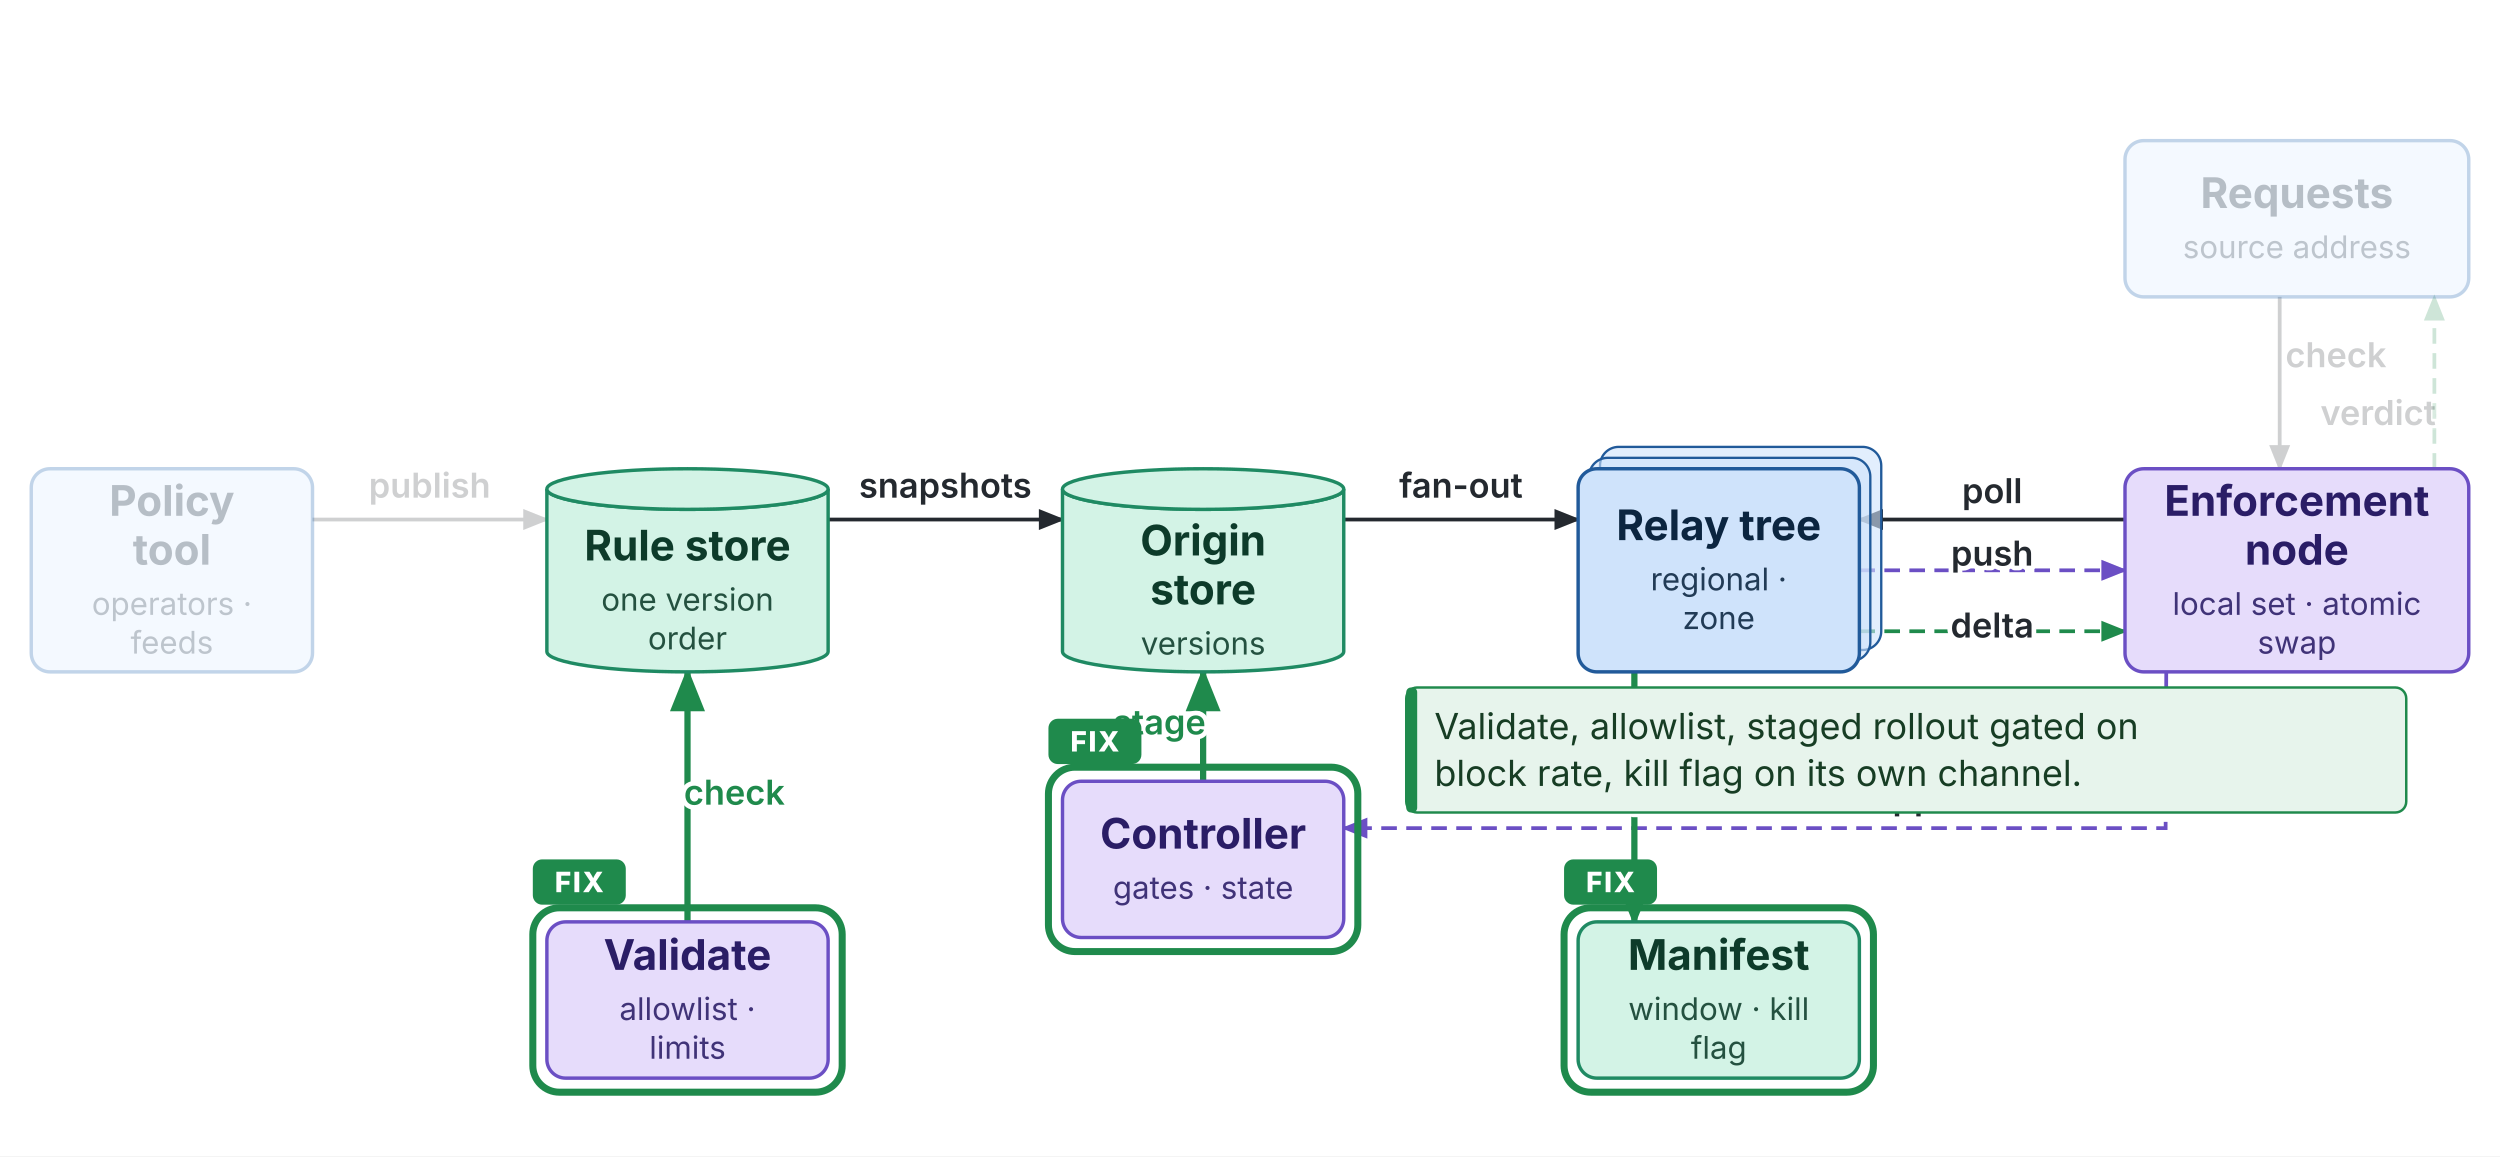
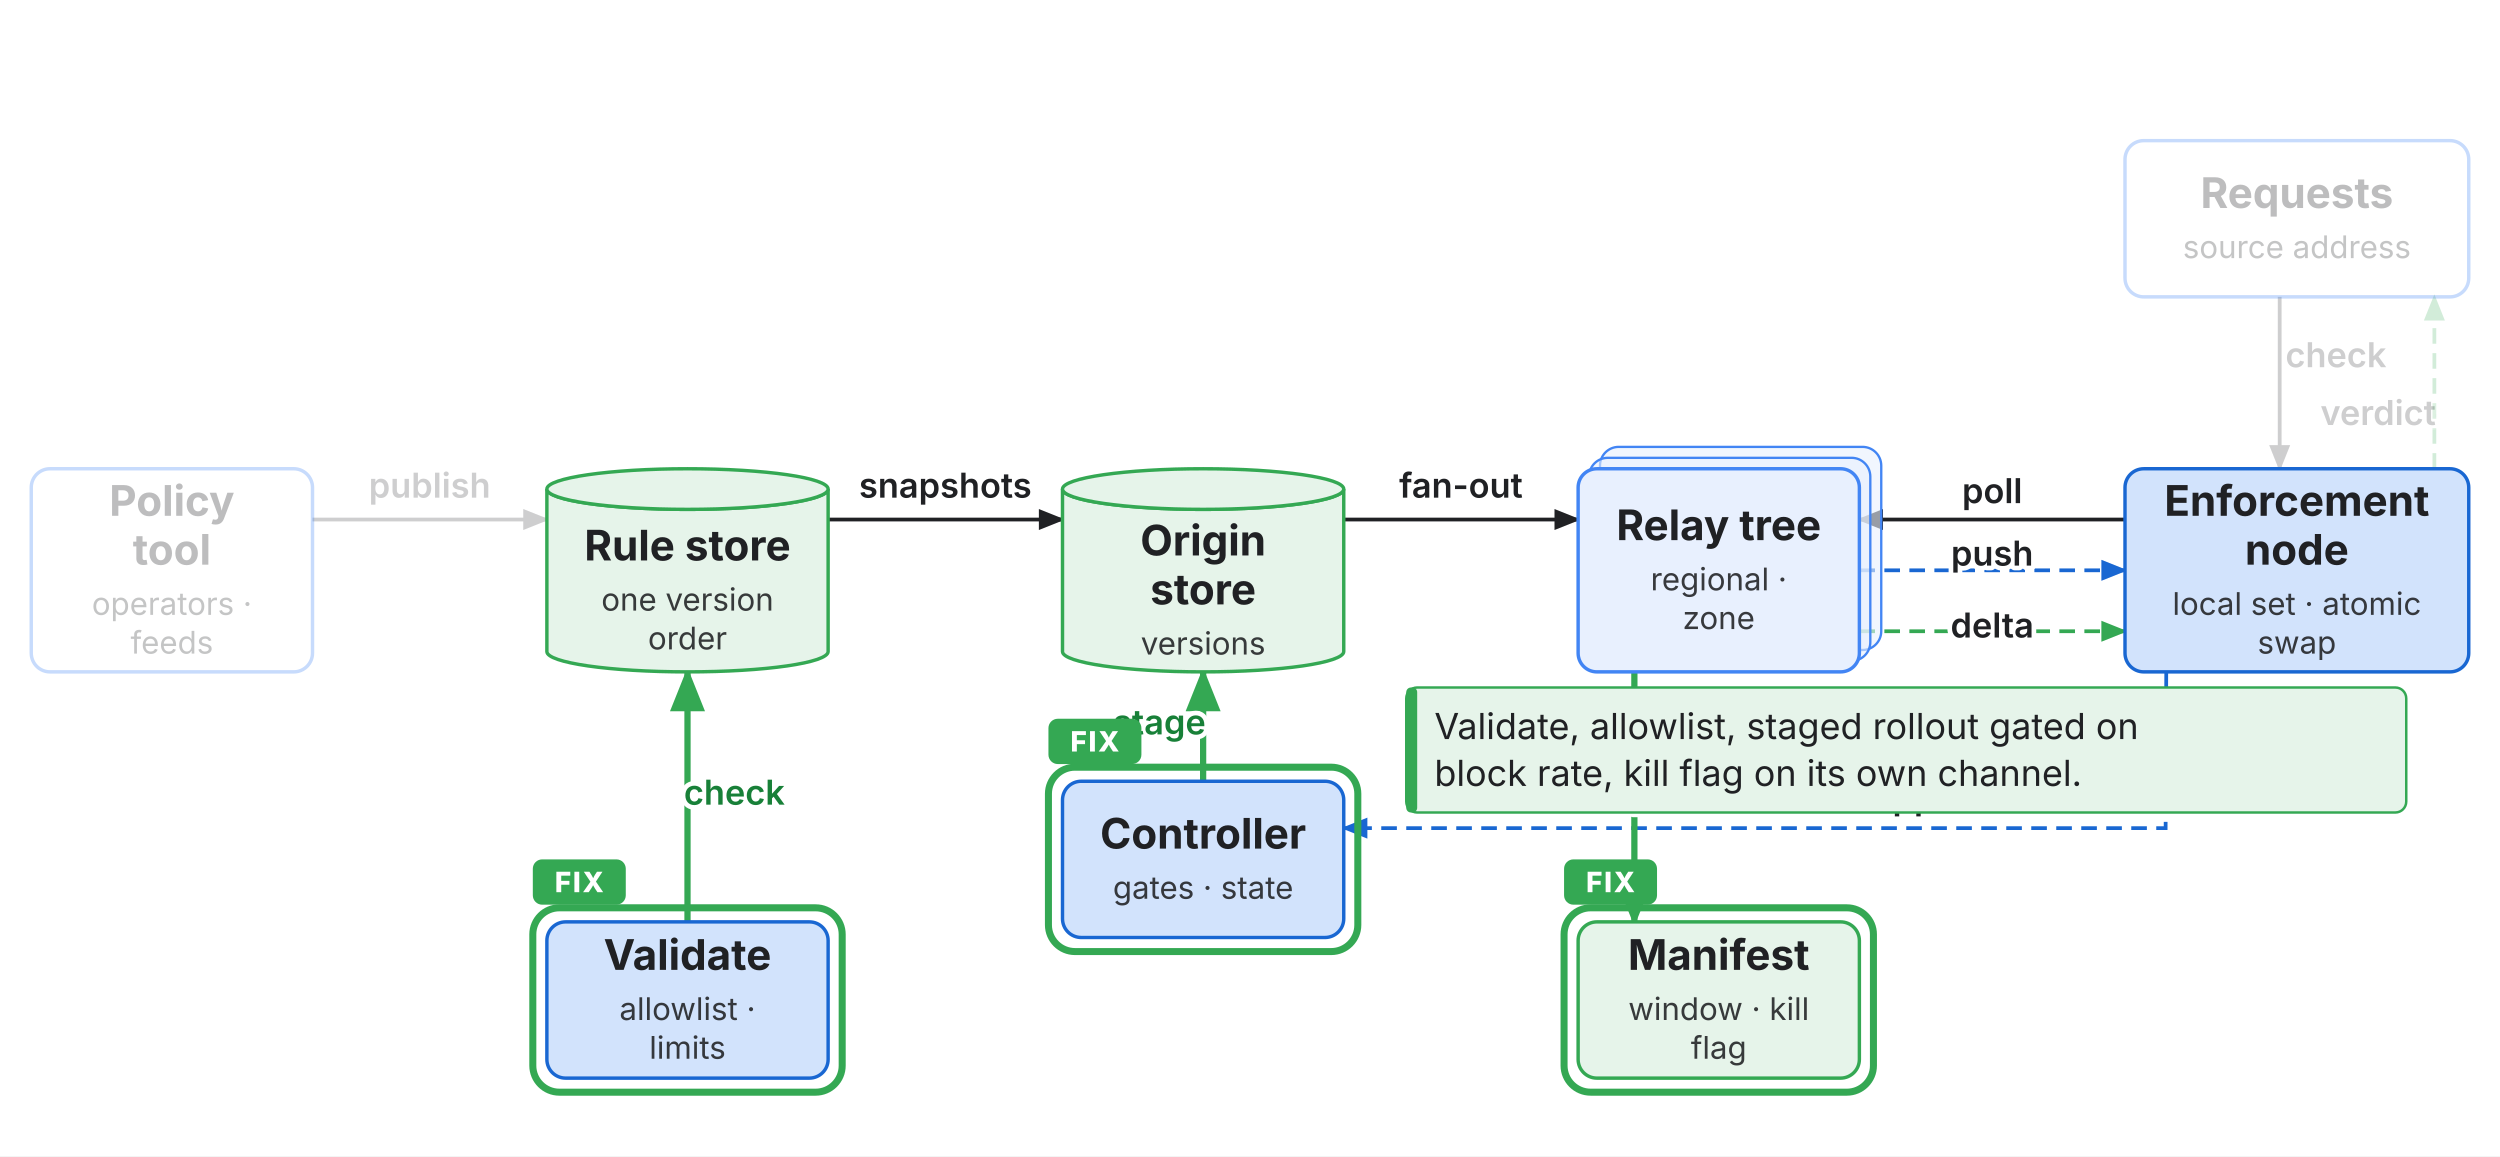
<svg xmlns="http://www.w3.org/2000/svg" class="base" viewBox="0 0 1600 740" width="1600" height="740">
  <defs>
-     <marker id="bs-1f8a4c" viewBox="0 0 10 10" refX="9" refY="5" markerWidth="7" markerHeight="7" orient="auto">
-       <path d="M0,1 L10,5 L0,9 z" fill="#1f8a4c" />
+     <marker id="bs-1967d2" viewBox="0 0 10 10" refX="9" refY="5" markerWidth="7" markerHeight="7" orient="auto">
+       <path d="M0,1 L10,5 L0,9 z" fill="#1967d2" />
    </marker>
-     <marker id="bs-s-1f8a4c" viewBox="0 0 10 10" refX="1" refY="5" markerWidth="7" markerHeight="7" orient="auto">
-       <path d="M10,1 L0,5 L10,9 z" fill="#1f8a4c" />
+     <marker id="bs-s-1967d2" viewBox="0 0 10 10" refX="1" refY="5" markerWidth="7" markerHeight="7" orient="auto">
+       <path d="M10,1 L0,5 L10,9 z" fill="#1967d2" />
    </marker>
-     <marker id="bs-24292f" viewBox="0 0 10 10" refX="9" refY="5" markerWidth="7" markerHeight="7" orient="auto">
-       <path d="M0,1 L10,5 L0,9 z" fill="#24292f" />
+     <marker id="bs-202124" viewBox="0 0 10 10" refX="9" refY="5" markerWidth="7" markerHeight="7" orient="auto">
+       <path d="M0,1 L10,5 L0,9 z" fill="#202124" />
    </marker>
-     <marker id="bs-s-24292f" viewBox="0 0 10 10" refX="1" refY="5" markerWidth="7" markerHeight="7" orient="auto">
-       <path d="M10,1 L0,5 L10,9 z" fill="#24292f" />
+     <marker id="bs-s-202124" viewBox="0 0 10 10" refX="1" refY="5" markerWidth="7" markerHeight="7" orient="auto">
+       <path d="M10,1 L0,5 L10,9 z" fill="#202124" />
    </marker>
-     <marker id="bs-6b4fc4" viewBox="0 0 10 10" refX="9" refY="5" markerWidth="7" markerHeight="7" orient="auto">
-       <path d="M0,1 L10,5 L0,9 z" fill="#6b4fc4" />
+     <marker id="bs-34a853" viewBox="0 0 10 10" refX="9" refY="5" markerWidth="7" markerHeight="7" orient="auto">
+       <path d="M0,1 L10,5 L0,9 z" fill="#34a853" />
    </marker>
-     <marker id="bs-s-6b4fc4" viewBox="0 0 10 10" refX="1" refY="5" markerWidth="7" markerHeight="7" orient="auto">
-       <path d="M10,1 L0,5 L10,9 z" fill="#6b4fc4" />
+     <marker id="bs-s-34a853" viewBox="0 0 10 10" refX="1" refY="5" markerWidth="7" markerHeight="7" orient="auto">
+       <path d="M10,1 L0,5 L10,9 z" fill="#34a853" />
    </marker>
  </defs>
  <rect width="1600" height="740" fill="#ffffff" />
-   <path d="M200.0,332.5 L350.0,332.5" fill="none" stroke="#24292f" stroke-width="2.4" marker-end="url(#bs-24292f)" opacity="0.22" />
-   <path d="M530.0,332.5 L680.0,332.5" fill="none" stroke="#24292f" stroke-width="2.4" marker-end="url(#bs-24292f)" />
-   <path d="M860.0,332.5 L1010.0,332.5" fill="none" stroke="#24292f" stroke-width="2.4" marker-end="url(#bs-24292f)" />
-   <path d="M1360.0,332.5 L1190.0,332.5" fill="none" stroke="#24292f" stroke-width="2.4" marker-end="url(#bs-24292f)" />
-   <path d="M1190.0,365.0 L1360.0,365.0" fill="none" stroke="#6b4fc4" stroke-width="2.4" stroke-dasharray="10 6" marker-end="url(#bs-6b4fc4)" />
-   <path d="M1190.0,404.0 L1360.0,404.0" fill="none" stroke="#1f8a4c" stroke-width="2.4" stroke-dasharray="10 6" marker-end="url(#bs-1f8a4c)" />
-   <path d="M1459.0,190.0 L1459.0,300.0" fill="none" stroke="#24292f" stroke-width="2.4" marker-end="url(#bs-24292f)" opacity="0.22" />
-   <path d="M1558.0,300.0 L1558.0,190.0" fill="none" stroke="#1f8a4c" stroke-width="2.4" stroke-dasharray="10 6" marker-end="url(#bs-1f8a4c)" opacity="0.22" />
-   <path d="M1386.4,430.0 L1386.0,530.0 L860.0,530.0" fill="none" stroke="#6b4fc4" stroke-width="2.4" stroke-dasharray="10 6" marker-end="url(#bs-6b4fc4)" />
-   <path d="M770.0,500.0 L770.0,430.0" fill="none" stroke="#1f8a4c" stroke-width="4" marker-end="url(#bs-1f8a4c)" />
-   <path d="M1046.0,430.0 L1046.0,590.0" fill="none" stroke="#1f8a4c" stroke-width="4" marker-end="url(#bs-1f8a4c)" />
-   <path d="M440.0,590.0 L440.0,430.0" fill="none" stroke="#1f8a4c" stroke-width="4" marker-end="url(#bs-1f8a4c)" />
-   <g opacity="0.3">
-     <rect x="20" y="300" width="180" height="130" rx="12" fill="#dbeafe" stroke="#2f6fb5" stroke-width="2.2" />
-     <text x="110.0" y="330.1" text-anchor="middle" font-family="Inter, Helvetica, Arial, sans-serif" font-size="27" font-weight="700" fill="#0b2540">Policy</text>
-     <text x="110.0" y="361.4" text-anchor="middle" font-family="Inter, Helvetica, Arial, sans-serif" font-size="27" font-weight="700" fill="#0b2540">tool</text>
-     <text x="110.0" y="393.5" text-anchor="middle" font-family="Inter, Helvetica, Arial, sans-serif" font-size="20.0" fill="#0b2540" fill-opacity="0.88">operators ·</text>
-     <text x="110.0" y="418.3" text-anchor="middle" font-family="Inter, Helvetica, Arial, sans-serif" font-size="20.0" fill="#0b2540" fill-opacity="0.88">feeds</text>
+   <path data-k="e:p-r" d="M200.0,332.5 L350.0,332.5" fill="none" stroke="#202124" stroke-width="2.4" marker-end="url(#bs-202124)" opacity="0.22" />
+   <path data-k="e:r-o" d="M530.0,332.5 L680.0,332.5" fill="none" stroke="#202124" stroke-width="2.4" marker-end="url(#bs-202124)" />
+   <path data-k="e:o-rel" d="M860.0,332.5 L1010.0,332.5" fill="none" stroke="#202124" stroke-width="2.4" marker-end="url(#bs-202124)" />
+   <path data-k="e:poll" d="M1360.0,332.5 L1190.0,332.5" fill="none" stroke="#202124" stroke-width="2.4" marker-end="url(#bs-202124)" />
+   <path data-k="e:push" d="M1190.0,365.0 L1360.0,365.0" fill="none" stroke="#1967d2" stroke-width="2.4" stroke-dasharray="10 6" marker-end="url(#bs-1967d2)" />
+   <path data-k="e:delta" d="M1190.0,404.0 L1360.0,404.0" fill="none" stroke="#34a853" stroke-width="2.4" stroke-dasharray="10 6" marker-end="url(#bs-34a853)" />
+   <path data-k="e:rq" d="M1459.0,190.0 L1459.0,300.0" fill="none" stroke="#202124" stroke-width="2.4" marker-end="url(#bs-202124)" opacity="0.22" />
+   <path data-k="e:rs" d="M1558.0,300.0 L1558.0,190.0" fill="none" stroke="#34a853" stroke-width="2.4" stroke-dasharray="10 6" marker-end="url(#bs-34a853)" opacity="0.22" />
+   <path data-k="e:n-c" d="M1386.4,430.0 L1386.0,530.0 L860.0,530.0" fill="none" stroke="#1967d2" stroke-width="2.4" stroke-dasharray="10 6" marker-end="url(#bs-1967d2)" />
+   <path data-k="e:c-o" d="M770.0,500.0 L770.0,430.0" fill="none" stroke="#34a853" stroke-width="4" marker-end="url(#bs-34a853)" />
+   <path data-k="e:rel-m" d="M1046.0,430.0 L1046.0,590.0" fill="none" stroke="#34a853" stroke-width="4" marker-end="url(#bs-34a853)" />
+   <path data-k="e:v-r" d="M440.0,590.0 L440.0,430.0" fill="none" stroke="#34a853" stroke-width="4" marker-end="url(#bs-34a853)" />
+   <g data-k="n:policy">
+     <g opacity="0.3">
+       <rect x="20" y="300" width="180" height="130" rx="12" fill="#ffffff" stroke="#4285f4" stroke-width="2.2" />
+       <text x="110.0" y="330.1" text-anchor="middle" font-family="Inter, Roboto, sans-serif" font-size="27" font-weight="700" fill="#202124">Policy</text>
+       <text x="110.0" y="361.4" text-anchor="middle" font-family="Inter, Roboto, sans-serif" font-size="27" font-weight="700" fill="#202124">tool</text>
+       <text x="110.0" y="393.5" text-anchor="middle" font-family="Inter, Roboto, sans-serif" font-size="20.0" fill="#202124" fill-opacity="0.88">operators ·</text>
+       <text x="110.0" y="418.3" text-anchor="middle" font-family="Inter, Roboto, sans-serif" font-size="20.0" fill="#202124" fill-opacity="0.88">feeds</text>
+     </g>
  </g>
-   <path d="M350,313 a90.0,13 0 0,0 180,0 v104 a90.0,13 0 0,1 -180,0 z" fill="#d3f3e6" stroke="#1f8a63" stroke-width="2.2" />
-   <ellipse cx="440.0" cy="313" rx="90.0" ry="13" fill="#d3f3e6" stroke="#1f8a63" stroke-width="2.2" />
-   <text x="440.0" y="358.7" text-anchor="middle" font-family="Inter, Helvetica, Arial, sans-serif" font-size="27" font-weight="700" fill="#0d3b2a">Rule store</text>
-   <text x="440.0" y="390.8" text-anchor="middle" font-family="Inter, Helvetica, Arial, sans-serif" font-size="20.0" fill="#0d3b2a" fill-opacity="0.88">one version</text>
-   <text x="440.0" y="415.6" text-anchor="middle" font-family="Inter, Helvetica, Arial, sans-serif" font-size="20.0" fill="#0d3b2a" fill-opacity="0.88">order</text>
-   <path d="M680,313 a90.0,13 0 0,0 180,0 v104 a90.0,13 0 0,1 -180,0 z" fill="#d3f3e6" stroke="#1f8a63" stroke-width="2.2" />
-   <ellipse cx="770.0" cy="313" rx="90.0" ry="13" fill="#d3f3e6" stroke="#1f8a63" stroke-width="2.2" />
-   <text x="770.0" y="355.5" text-anchor="middle" font-family="Inter, Helvetica, Arial, sans-serif" font-size="27" font-weight="700" fill="#0d3b2a">Origin</text>
-   <text x="770.0" y="386.8" text-anchor="middle" font-family="Inter, Helvetica, Arial, sans-serif" font-size="27" font-weight="700" fill="#0d3b2a">store</text>
-   <text x="770.0" y="418.9" text-anchor="middle" font-family="Inter, Helvetica, Arial, sans-serif" font-size="20.0" fill="#0d3b2a" fill-opacity="0.88">versions</text>
-   <rect x="1024" y="286" width="180" height="130" rx="12" fill="#cfe3fb" fill-opacity="0.6" stroke="#215a9a" stroke-width="1.5" />
-   <rect x="1017" y="293" width="180" height="130" rx="12" fill="#cfe3fb" fill-opacity="0.6" stroke="#215a9a" stroke-width="1.5" />
-   <rect x="1010" y="300" width="180" height="130" rx="12" fill="#cfe3fb" stroke="#215a9a" stroke-width="2.2" />
-   <text x="1100.0" y="345.7" text-anchor="middle" font-family="Inter, Helvetica, Arial, sans-serif" font-size="27" font-weight="700" fill="#0b2540">Relay tree</text>
-   <text x="1100.0" y="377.8" text-anchor="middle" font-family="Inter, Helvetica, Arial, sans-serif" font-size="20.0" fill="#0b2540" fill-opacity="0.88">regional ·</text>
-   <text x="1100.0" y="402.6" text-anchor="middle" font-family="Inter, Helvetica, Arial, sans-serif" font-size="20.0" fill="#0b2540" fill-opacity="0.88">zone</text>
-   <rect x="1360" y="300" width="220" height="130" rx="12" fill="#e6dcfb" stroke="#6b4fc4" stroke-width="2.2" />
-   <text x="1470.0" y="330.1" text-anchor="middle" font-family="Inter, Helvetica, Arial, sans-serif" font-size="27" font-weight="700" fill="#2a1d66">Enforcement</text>
-   <text x="1470.0" y="361.4" text-anchor="middle" font-family="Inter, Helvetica, Arial, sans-serif" font-size="27" font-weight="700" fill="#2a1d66">node</text>
-   <text x="1470.0" y="393.5" text-anchor="middle" font-family="Inter, Helvetica, Arial, sans-serif" font-size="20.0" fill="#2a1d66" fill-opacity="0.88">local set · atomic</text>
-   <text x="1470.0" y="418.3" text-anchor="middle" font-family="Inter, Helvetica, Arial, sans-serif" font-size="20.0" fill="#2a1d66" fill-opacity="0.88">swap</text>
-   <g opacity="0.3">
-     <rect x="1360" y="90" width="220" height="100" rx="12" fill="#dbeafe" stroke="#2f6fb5" stroke-width="2.2" />
-     <text x="1470.0" y="133.1" text-anchor="middle" font-family="Inter, Helvetica, Arial, sans-serif" font-size="27" font-weight="700" fill="#0b2540">Requests</text>
-     <text x="1470.0" y="165.2" text-anchor="middle" font-family="Inter, Helvetica, Arial, sans-serif" font-size="20.0" fill="#0b2540" fill-opacity="0.88">source address</text>
+   <g data-k="n:rules">
+     <path d="M350,313 a90.0,13 0 0,0 180,0 v104 a90.0,13 0 0,1 -180,0 z" fill="#e6f4ea" stroke="#34a853" stroke-width="2.2" />
+     <ellipse cx="440.0" cy="313" rx="90.0" ry="13" fill="#e6f4ea" stroke="#34a853" stroke-width="2.2" />
+     <text x="440.0" y="358.7" text-anchor="middle" font-family="Inter, Roboto, sans-serif" font-size="27" font-weight="700" fill="#202124">Rule store</text>
+     <text x="440.0" y="390.8" text-anchor="middle" font-family="Inter, Roboto, sans-serif" font-size="20.0" fill="#202124" fill-opacity="0.88">one version</text>
+     <text x="440.0" y="415.6" text-anchor="middle" font-family="Inter, Roboto, sans-serif" font-size="20.0" fill="#202124" fill-opacity="0.88">order</text>
  </g>
-   <rect x="680" y="500" width="180" height="100" rx="12" fill="#e6dcfb" stroke="#6b4fc4" stroke-width="2.2" />
-   <text x="770.0" y="543.1" text-anchor="middle" font-family="Inter, Helvetica, Arial, sans-serif" font-size="27" font-weight="700" fill="#2a1d66">Controller</text>
-   <text x="770.0" y="575.2" text-anchor="middle" font-family="Inter, Helvetica, Arial, sans-serif" font-size="20.0" fill="#2a1d66" fill-opacity="0.88">gates · state</text>
-   <rect x="1010" y="590" width="180" height="100" rx="12" fill="#d3f3e6" stroke="#1f8a63" stroke-width="2.2" />
-   <text x="1100.0" y="620.7" text-anchor="middle" font-family="Inter, Helvetica, Arial, sans-serif" font-size="27" font-weight="700" fill="#0d3b2a">Manifest</text>
-   <text x="1100.0" y="652.8" text-anchor="middle" font-family="Inter, Helvetica, Arial, sans-serif" font-size="20.0" fill="#0d3b2a" fill-opacity="0.88">window · kill</text>
-   <text x="1100.0" y="677.6" text-anchor="middle" font-family="Inter, Helvetica, Arial, sans-serif" font-size="20.0" fill="#0d3b2a" fill-opacity="0.88">flag</text>
-   <rect x="350" y="590" width="180" height="100" rx="12" fill="#e6dcfb" stroke="#6b4fc4" stroke-width="2.2" />
-   <text x="440.0" y="620.7" text-anchor="middle" font-family="Inter, Helvetica, Arial, sans-serif" font-size="27" font-weight="700" fill="#2a1d66">Validate</text>
-   <text x="440.0" y="652.8" text-anchor="middle" font-family="Inter, Helvetica, Arial, sans-serif" font-size="20.0" fill="#2a1d66" fill-opacity="0.88">allowlist ·</text>
-   <text x="440.0" y="677.6" text-anchor="middle" font-family="Inter, Helvetica, Arial, sans-serif" font-size="20.0" fill="#2a1d66" fill-opacity="0.88">limits</text>
-   <text x="275.0" y="318.5" text-anchor="middle" font-family="Inter, Helvetica, Arial, sans-serif" font-size="22" font-weight="600" fill="#24292f" paint-order="stroke" stroke="#ffffff" stroke-width="6" stroke-linejoin="round" opacity="0.22">publish</text>
-   <text x="605.0" y="318.5" text-anchor="middle" font-family="Inter, Helvetica, Arial, sans-serif" font-size="22" font-weight="600" fill="#24292f" paint-order="stroke" stroke="#ffffff" stroke-width="6" stroke-linejoin="round">snapshots</text>
-   <text x="935.0" y="318.5" text-anchor="middle" font-family="Inter, Helvetica, Arial, sans-serif" font-size="22" font-weight="600" fill="#24292f" paint-order="stroke" stroke="#ffffff" stroke-width="6" stroke-linejoin="round">fan-out</text>
-   <text x="1275.0" y="322.0" text-anchor="middle" font-family="Inter, Helvetica, Arial, sans-serif" font-size="22" font-weight="600" fill="#24292f" paint-order="stroke" stroke="#ffffff" stroke-width="6" stroke-linejoin="round">poll</text>
-   <text x="1275.0" y="362.0" text-anchor="middle" font-family="Inter, Helvetica, Arial, sans-serif" font-size="22" font-weight="600" fill="#24292f" paint-order="stroke" stroke="#ffffff" stroke-width="6" stroke-linejoin="round">push</text>
-   <text x="1275.0" y="408.0" text-anchor="middle" font-family="Inter, Helvetica, Arial, sans-serif" font-size="22" font-weight="600" fill="#24292f" paint-order="stroke" stroke="#ffffff" stroke-width="6" stroke-linejoin="round">delta</text>
-   <text x="1495.0" y="235.0" text-anchor="middle" font-family="Inter, Helvetica, Arial, sans-serif" font-size="22" font-weight="600" fill="#24292f" paint-order="stroke" stroke="#ffffff" stroke-width="6" stroke-linejoin="round" opacity="0.22">check</text>
-   <text x="1522.0" y="272.0" text-anchor="middle" font-family="Inter, Helvetica, Arial, sans-serif" font-size="22" font-weight="600" fill="#24292f" paint-order="stroke" stroke="#ffffff" stroke-width="6" stroke-linejoin="round" opacity="0.22">verdict</text>
-   <text x="1280.0" y="518.0" text-anchor="middle" font-family="Inter, Helvetica, Arial, sans-serif" font-size="22" font-weight="600" fill="#24292f" paint-order="stroke" stroke="#ffffff" stroke-width="6" stroke-linejoin="round">applied version</text>
-   <text x="742.0" y="470.0" text-anchor="middle" font-family="Inter, Helvetica, Arial, sans-serif" font-size="22" font-weight="600" fill="#1f8a4c" paint-order="stroke" stroke="#ffffff" stroke-width="6" stroke-linejoin="round">stage</text>
-   <text x="1090.0" y="520.0" text-anchor="middle" font-family="Inter, Helvetica, Arial, sans-serif" font-size="22" font-weight="600" fill="#1f8a4c" paint-order="stroke" stroke="#ffffff" stroke-width="6" stroke-linejoin="round">manifest</text>
-   <text x="470.0" y="515.0" text-anchor="middle" font-family="Inter, Helvetica, Arial, sans-serif" font-size="22" font-weight="600" fill="#1f8a4c" paint-order="stroke" stroke="#ffffff" stroke-width="6" stroke-linejoin="round">check</text>
-   <rect x="671" y="491" width="198" height="118" rx="17" fill="none" stroke="#1f8a4c" stroke-width="4.5" />
-   <rect x="671" y="460" width="59.5" height="29" rx="6" fill="#1f8a4c" />
-   <text x="700.75" y="481" text-anchor="middle" font-family="Inter, Helvetica, Arial, sans-serif" font-size="18" font-weight="800" letter-spacing="1" fill="#ffffff">FIX</text>
-   <rect x="1001" y="581" width="198" height="118" rx="17" fill="none" stroke="#1f8a4c" stroke-width="4.5" />
-   <rect x="1001" y="550" width="59.5" height="29" rx="6" fill="#1f8a4c" />
-   <text x="1030.75" y="571" text-anchor="middle" font-family="Inter, Helvetica, Arial, sans-serif" font-size="18" font-weight="800" letter-spacing="1" fill="#ffffff">FIX</text>
-   <rect x="341" y="581" width="198" height="118" rx="17" fill="none" stroke="#1f8a4c" stroke-width="4.5" />
-   <rect x="341" y="550" width="59.5" height="29" rx="6" fill="#1f8a4c" />
-   <text x="370.75" y="571" text-anchor="middle" font-family="Inter, Helvetica, Arial, sans-serif" font-size="18" font-weight="800" letter-spacing="1" fill="#ffffff">FIX</text>
-   <rect x="900" y="440" width="640" height="80" rx="7" fill="#e7f4ec" stroke="#1f8a4c" stroke-width="1.6" />
-   <rect x="900" y="440" width="7" height="80" rx="3" fill="#1f8a4c" />
-   <text x="918" y="473" font-family="Inter, Helvetica, Arial, sans-serif" font-size="23" fill="#173d24">Validate, allowlist, staged rollout gated on</text>
-   <text x="918" y="503" font-family="Inter, Helvetica, Arial, sans-serif" font-size="23" fill="#173d24">block rate, kill flag on its own channel.</text>
+   <g data-k="n:origin">
+     <path d="M680,313 a90.0,13 0 0,0 180,0 v104 a90.0,13 0 0,1 -180,0 z" fill="#e6f4ea" stroke="#34a853" stroke-width="2.2" />
+     <ellipse cx="770.0" cy="313" rx="90.0" ry="13" fill="#e6f4ea" stroke="#34a853" stroke-width="2.2" />
+     <text x="770.0" y="355.5" text-anchor="middle" font-family="Inter, Roboto, sans-serif" font-size="27" font-weight="700" fill="#202124">Origin</text>
+     <text x="770.0" y="386.8" text-anchor="middle" font-family="Inter, Roboto, sans-serif" font-size="27" font-weight="700" fill="#202124">store</text>
+     <text x="770.0" y="418.9" text-anchor="middle" font-family="Inter, Roboto, sans-serif" font-size="20.0" fill="#202124" fill-opacity="0.88">versions</text>
+   </g>
+   <g data-k="n:relay">
+     <rect x="1024" y="286" width="180" height="130" rx="12" fill="#e8f0fe" fill-opacity="0.6" stroke="#4285f4" stroke-width="1.5" />
+     <rect x="1017" y="293" width="180" height="130" rx="12" fill="#e8f0fe" fill-opacity="0.6" stroke="#4285f4" stroke-width="1.5" />
+     <rect x="1010" y="300" width="180" height="130" rx="12" fill="#e8f0fe" stroke="#4285f4" stroke-width="2.2" />
+     <text x="1100.0" y="345.7" text-anchor="middle" font-family="Inter, Roboto, sans-serif" font-size="27" font-weight="700" fill="#202124">Relay tree</text>
+     <text x="1100.0" y="377.8" text-anchor="middle" font-family="Inter, Roboto, sans-serif" font-size="20.0" fill="#202124" fill-opacity="0.88">regional ·</text>
+     <text x="1100.0" y="402.6" text-anchor="middle" font-family="Inter, Roboto, sans-serif" font-size="20.0" fill="#202124" fill-opacity="0.88">zone</text>
+   </g>
+   <g data-k="n:node">
+     <rect x="1360" y="300" width="220" height="130" rx="12" fill="#d2e3fc" stroke="#1967d2" stroke-width="2.2" />
+     <text x="1470.0" y="330.1" text-anchor="middle" font-family="Inter, Roboto, sans-serif" font-size="27" font-weight="700" fill="#202124">Enforcement</text>
+     <text x="1470.0" y="361.4" text-anchor="middle" font-family="Inter, Roboto, sans-serif" font-size="27" font-weight="700" fill="#202124">node</text>
+     <text x="1470.0" y="393.5" text-anchor="middle" font-family="Inter, Roboto, sans-serif" font-size="20.0" fill="#202124" fill-opacity="0.88">local set · atomic</text>
+     <text x="1470.0" y="418.3" text-anchor="middle" font-family="Inter, Roboto, sans-serif" font-size="20.0" fill="#202124" fill-opacity="0.88">swap</text>
+   </g>
+   <g data-k="n:req">
+     <g opacity="0.3">
+       <rect x="1360" y="90" width="220" height="100" rx="12" fill="#ffffff" stroke="#4285f4" stroke-width="2.2" />
+       <text x="1470.0" y="133.1" text-anchor="middle" font-family="Inter, Roboto, sans-serif" font-size="27" font-weight="700" fill="#202124">Requests</text>
+       <text x="1470.0" y="165.2" text-anchor="middle" font-family="Inter, Roboto, sans-serif" font-size="20.0" fill="#202124" fill-opacity="0.88">source address</text>
+     </g>
+   </g>
+   <g data-k="n:ctrl">
+     <rect x="680" y="500" width="180" height="100" rx="12" fill="#d2e3fc" stroke="#1967d2" stroke-width="2.2" />
+     <text x="770.0" y="543.1" text-anchor="middle" font-family="Inter, Roboto, sans-serif" font-size="27" font-weight="700" fill="#202124">Controller</text>
+     <text x="770.0" y="575.2" text-anchor="middle" font-family="Inter, Roboto, sans-serif" font-size="20.0" fill="#202124" fill-opacity="0.88">gates · state</text>
+   </g>
+   <g data-k="n:manifest">
+     <rect x="1010" y="590" width="180" height="100" rx="12" fill="#e6f4ea" stroke="#34a853" stroke-width="2.2" />
+     <text x="1100.0" y="620.7" text-anchor="middle" font-family="Inter, Roboto, sans-serif" font-size="27" font-weight="700" fill="#202124">Manifest</text>
+     <text x="1100.0" y="652.8" text-anchor="middle" font-family="Inter, Roboto, sans-serif" font-size="20.0" fill="#202124" fill-opacity="0.88">window · kill</text>
+     <text x="1100.0" y="677.6" text-anchor="middle" font-family="Inter, Roboto, sans-serif" font-size="20.0" fill="#202124" fill-opacity="0.88">flag</text>
+   </g>
+   <g data-k="n:val">
+     <rect x="350" y="590" width="180" height="100" rx="12" fill="#d2e3fc" stroke="#1967d2" stroke-width="2.2" />
+     <text x="440.0" y="620.7" text-anchor="middle" font-family="Inter, Roboto, sans-serif" font-size="27" font-weight="700" fill="#202124">Validate</text>
+     <text x="440.0" y="652.8" text-anchor="middle" font-family="Inter, Roboto, sans-serif" font-size="20.0" fill="#202124" fill-opacity="0.88">allowlist ·</text>
+     <text x="440.0" y="677.6" text-anchor="middle" font-family="Inter, Roboto, sans-serif" font-size="20.0" fill="#202124" fill-opacity="0.88">limits</text>
+   </g>
+   <text data-k="e:p-r" x="275.0" y="318.5" text-anchor="middle" font-family="Inter, Roboto, sans-serif" font-size="22" font-weight="600" fill="#202124" paint-order="stroke" stroke="#ffffff" stroke-width="6" stroke-linejoin="round" opacity="0.22">publish</text>
+   <text data-k="e:r-o" x="605.0" y="318.5" text-anchor="middle" font-family="Inter, Roboto, sans-serif" font-size="22" font-weight="600" fill="#202124" paint-order="stroke" stroke="#ffffff" stroke-width="6" stroke-linejoin="round">snapshots</text>
+   <text data-k="e:o-rel" x="935.0" y="318.5" text-anchor="middle" font-family="Inter, Roboto, sans-serif" font-size="22" font-weight="600" fill="#202124" paint-order="stroke" stroke="#ffffff" stroke-width="6" stroke-linejoin="round">fan-out</text>
+   <text data-k="e:poll" x="1275.0" y="322.0" text-anchor="middle" font-family="Inter, Roboto, sans-serif" font-size="22" font-weight="600" fill="#202124" paint-order="stroke" stroke="#ffffff" stroke-width="6" stroke-linejoin="round">poll</text>
+   <text data-k="e:push" x="1275.0" y="362.0" text-anchor="middle" font-family="Inter, Roboto, sans-serif" font-size="22" font-weight="600" fill="#202124" paint-order="stroke" stroke="#ffffff" stroke-width="6" stroke-linejoin="round">push</text>
+   <text data-k="e:delta" x="1275.0" y="408.0" text-anchor="middle" font-family="Inter, Roboto, sans-serif" font-size="22" font-weight="600" fill="#202124" paint-order="stroke" stroke="#ffffff" stroke-width="6" stroke-linejoin="round">delta</text>
+   <text data-k="e:rq" x="1495.0" y="235.0" text-anchor="middle" font-family="Inter, Roboto, sans-serif" font-size="22" font-weight="600" fill="#202124" paint-order="stroke" stroke="#ffffff" stroke-width="6" stroke-linejoin="round" opacity="0.22">check</text>
+   <text data-k="e:rs" x="1522.0" y="272.0" text-anchor="middle" font-family="Inter, Roboto, sans-serif" font-size="22" font-weight="600" fill="#202124" paint-order="stroke" stroke="#ffffff" stroke-width="6" stroke-linejoin="round" opacity="0.22">verdict</text>
+   <text data-k="e:n-c" x="1280.0" y="518.0" text-anchor="middle" font-family="Inter, Roboto, sans-serif" font-size="22" font-weight="600" fill="#202124" paint-order="stroke" stroke="#ffffff" stroke-width="6" stroke-linejoin="round">applied version</text>
+   <text data-k="e:c-o" x="742.0" y="470.0" text-anchor="middle" font-family="Inter, Roboto, sans-serif" font-size="22" font-weight="600" fill="#188038" paint-order="stroke" stroke="#ffffff" stroke-width="6" stroke-linejoin="round">stage</text>
+   <text data-k="e:rel-m" x="1090.0" y="520.0" text-anchor="middle" font-family="Inter, Roboto, sans-serif" font-size="22" font-weight="600" fill="#188038" paint-order="stroke" stroke="#ffffff" stroke-width="6" stroke-linejoin="round">manifest</text>
+   <text data-k="e:v-r" x="470.0" y="515.0" text-anchor="middle" font-family="Inter, Roboto, sans-serif" font-size="22" font-weight="600" fill="#188038" paint-order="stroke" stroke="#ffffff" stroke-width="6" stroke-linejoin="round">check</text>
+   <g data-k="m:ctrl">
+     <rect x="671" y="491" width="198" height="118" rx="17" fill="none" stroke="#34a853" stroke-width="4.5" />
+     <rect x="671" y="460" width="59.5" height="29" rx="6" fill="#34a853" />
+     <text x="700.75" y="481" text-anchor="middle" font-family="Inter, Roboto, sans-serif" font-size="18" font-weight="800" letter-spacing="1" fill="#ffffff">FIX</text>
+   </g>
+   <g data-k="m:manifest">
+     <rect x="1001" y="581" width="198" height="118" rx="17" fill="none" stroke="#34a853" stroke-width="4.5" />
+     <rect x="1001" y="550" width="59.5" height="29" rx="6" fill="#34a853" />
+     <text x="1030.75" y="571" text-anchor="middle" font-family="Inter, Roboto, sans-serif" font-size="18" font-weight="800" letter-spacing="1" fill="#ffffff">FIX</text>
+   </g>
+   <g data-k="m:val">
+     <rect x="341" y="581" width="198" height="118" rx="17" fill="none" stroke="#34a853" stroke-width="4.5" />
+     <rect x="341" y="550" width="59.5" height="29" rx="6" fill="#34a853" />
+     <text x="370.75" y="571" text-anchor="middle" font-family="Inter, Roboto, sans-serif" font-size="18" font-weight="800" letter-spacing="1" fill="#ffffff">FIX</text>
+   </g>
+   <g data-k="note:0">
+     <rect x="900" y="440" width="640" height="80" rx="7" fill="#e6f4ea" stroke="#34a853" stroke-width="1.6" />
+     <rect x="900" y="440" width="7" height="80" rx="3" fill="#34a853" />
+     <text x="918" y="473" font-family="Inter, Roboto, sans-serif" font-size="23" fill="#202124">Validate, allowlist, staged rollout gated on</text>
+     <text x="918" y="503" font-family="Inter, Roboto, sans-serif" font-size="23" fill="#202124">block rate, kill flag on its own channel.</text>
+   </g>
</svg>
